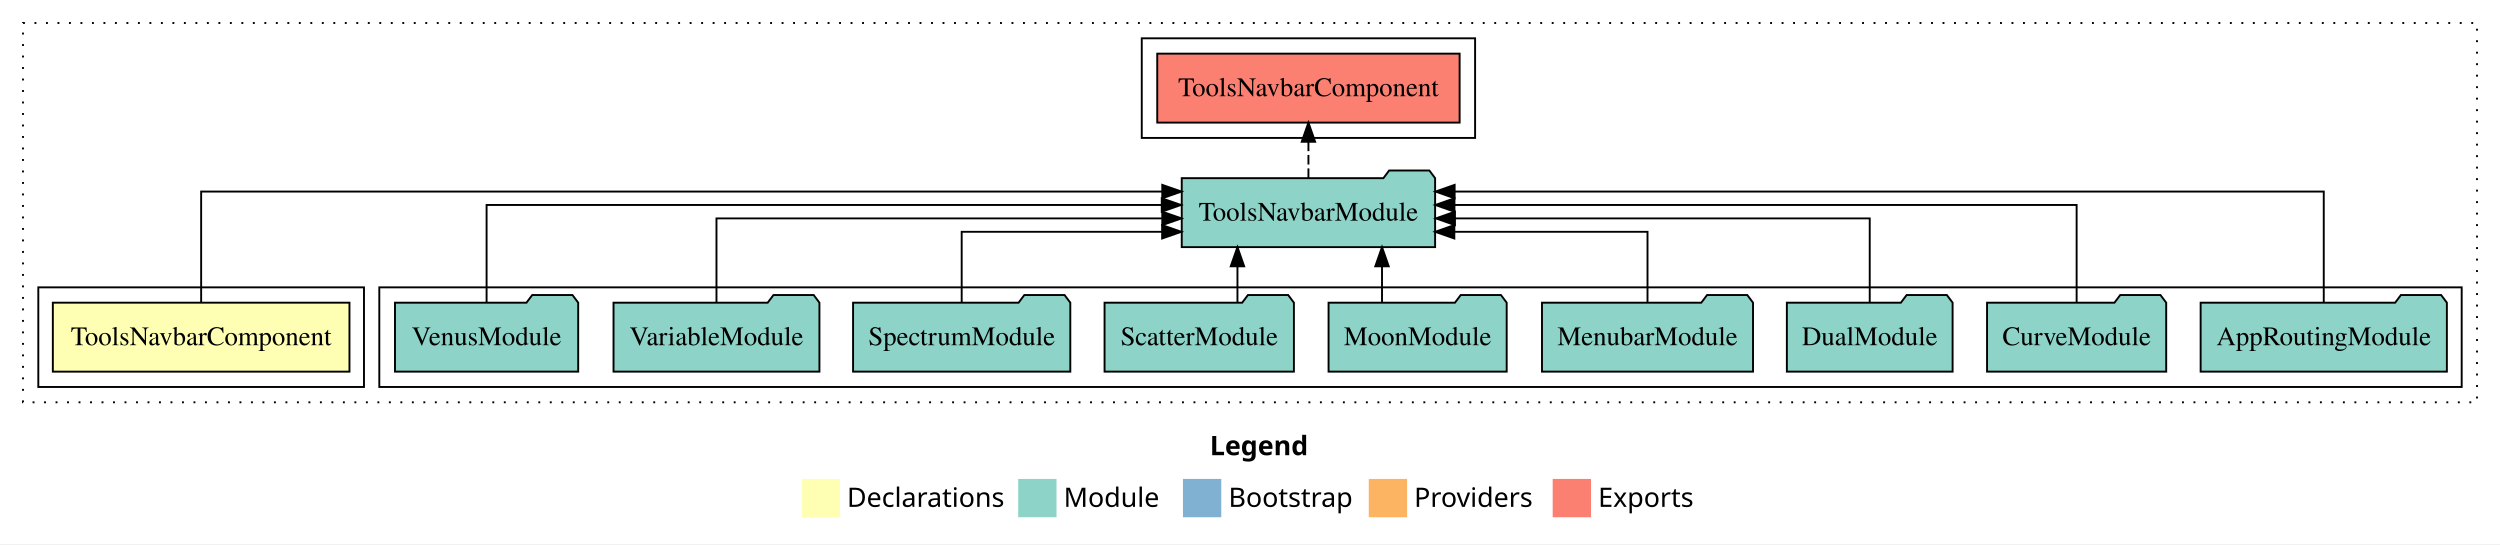
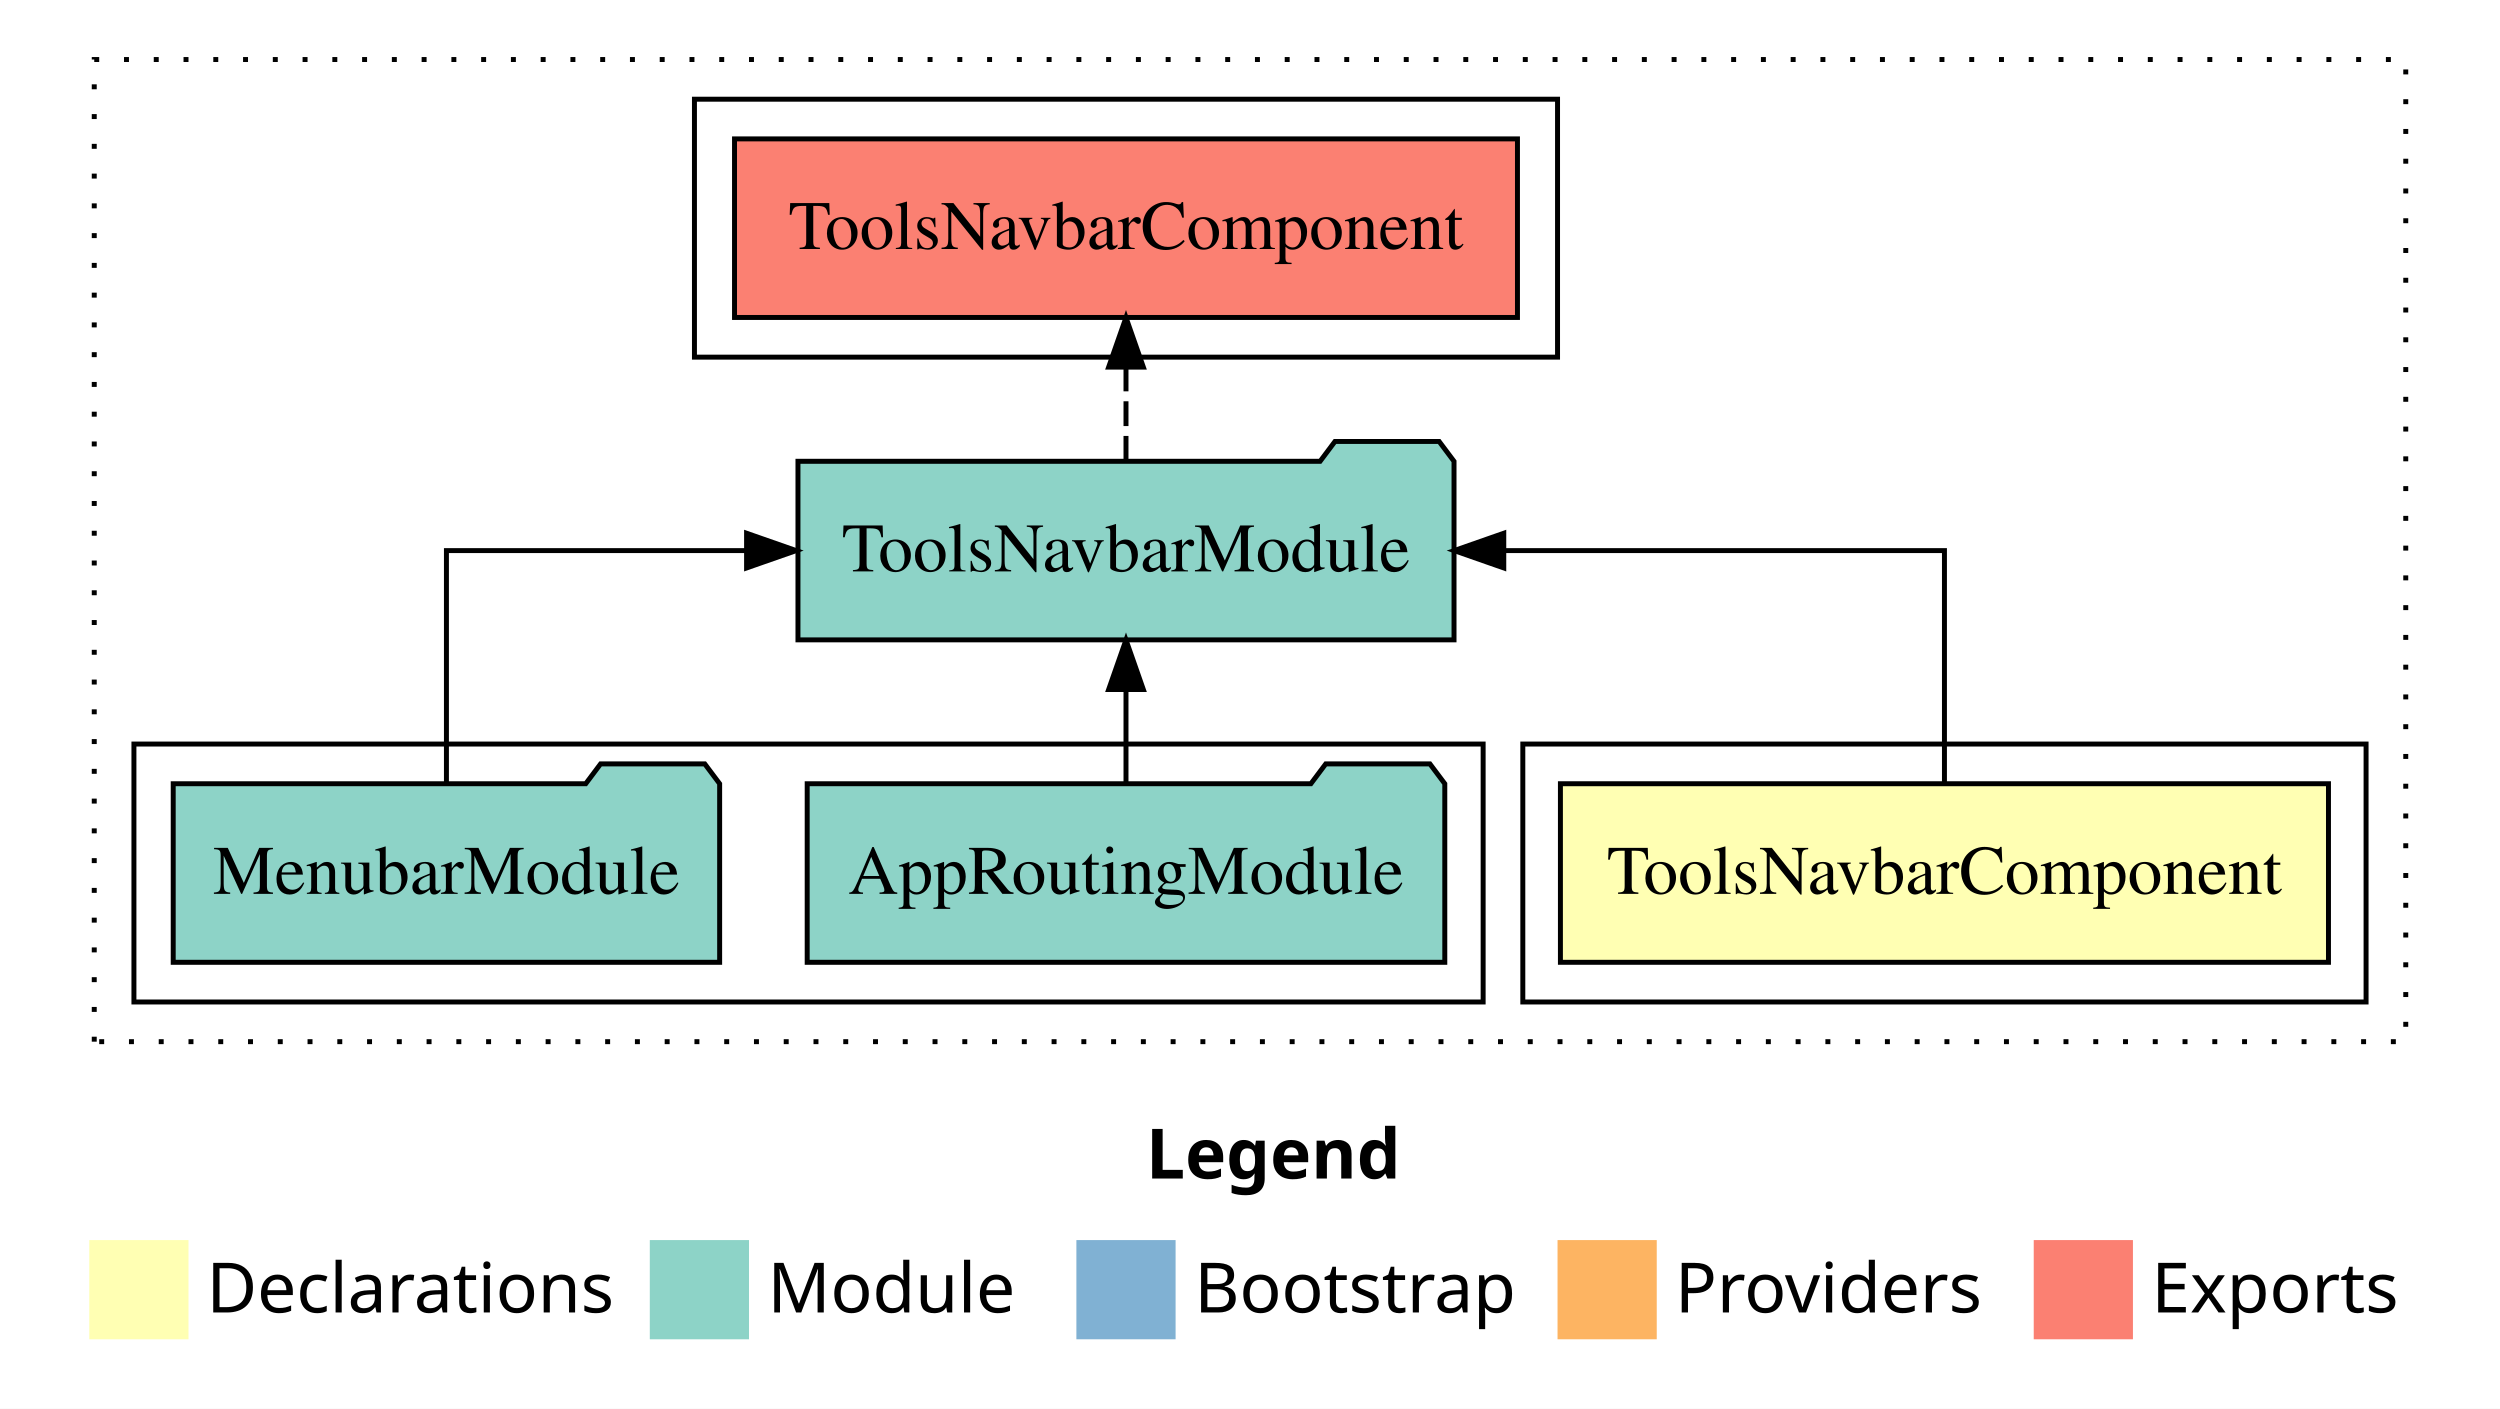
- <svg xmlns="http://www.w3.org/2000/svg" width="1305pt" height="284pt" viewBox="0.00 0.00 1305.00 284.00">
+ <svg xmlns="http://www.w3.org/2000/svg" width="504pt" height="284pt" viewBox="0.00 0.00 504.00 284.00">
  <g id="graph0" class="graph" transform="scale(1 1) rotate(0) translate(4 280)">
-     <polygon fill="white" stroke="transparent" points="-4,4 -4,-280 1301,-280 1301,4 -4,4" />
-     <text text-anchor="start" x="627.51" y="-42.4" font-family="Times-12" font-weight="bold" font-size="14.00">Legend</text>
-     <polygon fill="#ffffb3" stroke="transparent" points="414.5,-10 414.5,-30 434.5,-30 434.5,-10 414.5,-10" />
-     <text text-anchor="start" x="438.13" y="-15.4" font-family="Times-12" font-size="14.00">  Declarations</text>
-     <polygon fill="#8dd3c7" stroke="transparent" points="527.5,-10 527.5,-30 547.5,-30 547.5,-10 527.5,-10" />
-     <text text-anchor="start" x="551.23" y="-15.4" font-family="Times-12" font-size="14.00">  Module</text>
-     <polygon fill="#80b1d3" stroke="transparent" points="613.5,-10 613.5,-30 633.5,-30 633.5,-10 613.5,-10" />
-     <text text-anchor="start" x="637.28" y="-15.4" font-family="Times-12" font-size="14.00">  Bootstrap</text>
-     <polygon fill="#fdb462" stroke="transparent" points="710.5,-10 710.5,-30 730.5,-30 730.5,-10 710.5,-10" />
-     <text text-anchor="start" x="734.17" y="-15.4" font-family="Times-12" font-size="14.00">  Providers</text>
-     <polygon fill="#fb8072" stroke="transparent" points="806.5,-10 806.5,-30 826.5,-30 826.5,-10 806.5,-10" />
-     <text text-anchor="start" x="830.23" y="-15.4" font-family="Times-12" font-size="14.00">  Exports</text>
+     <polygon fill="white" stroke="transparent" points="-4,4 -4,-280 500,-280 500,4 -4,4" />
+     <text text-anchor="start" x="227.01" y="-42.4" font-family="Times-12" font-weight="bold" font-size="14.00">Legend</text>
+     <polygon fill="#ffffb3" stroke="transparent" points="14,-10 14,-30 34,-30 34,-10 14,-10" />
+     <text text-anchor="start" x="37.63" y="-15.4" font-family="Times-12" font-size="14.00">  Declarations</text>
+     <polygon fill="#8dd3c7" stroke="transparent" points="127,-10 127,-30 147,-30 147,-10 127,-10" />
+     <text text-anchor="start" x="150.73" y="-15.4" font-family="Times-12" font-size="14.00">  Module</text>
+     <polygon fill="#80b1d3" stroke="transparent" points="213,-10 213,-30 233,-30 233,-10 213,-10" />
+     <text text-anchor="start" x="236.78" y="-15.4" font-family="Times-12" font-size="14.00">  Bootstrap</text>
+     <polygon fill="#fdb462" stroke="transparent" points="310,-10 310,-30 330,-30 330,-10 310,-10" />
+     <text text-anchor="start" x="333.67" y="-15.4" font-family="Times-12" font-size="14.00">  Providers</text>
+     <polygon fill="#fb8072" stroke="transparent" points="406,-10 406,-30 426,-30 426,-10 406,-10" />
+     <text text-anchor="start" x="429.73" y="-15.4" font-family="Times-12" font-size="14.00">  Exports</text>
    <g id="clust1" class="cluster">
-       <polygon fill="none" stroke="black" stroke-dasharray="1,5" points="8,-70 8,-268 1289,-268 1289,-70 8,-70" />
+       <polygon fill="none" stroke="black" stroke-dasharray="1,5" points="15,-70 15,-268 481,-268 481,-70 15,-70" />
+     </g>
+     <g id="clust2" class="cluster">
+       <polygon fill="none" stroke="black" points="303,-78 303,-130 473,-130 473,-78 303,-78" />
    </g>
    <g id="clust4" class="cluster">
-       <polygon fill="none" stroke="black" points="194,-78 194,-130 1281,-130 1281,-78 194,-78" />
+       <polygon fill="none" stroke="black" points="23,-78 23,-130 295,-130 295,-78 23,-78" />
    </g>
    <g id="clust5" class="cluster">
-       <polygon fill="none" stroke="black" points="592,-208 592,-260 766,-260 766,-208 592,-208" />
-     </g>
-     <g id="clust2" class="cluster">
-       <polygon fill="none" stroke="black" points="16,-78 16,-130 186,-130 186,-78 16,-78" />
+       <polygon fill="none" stroke="black" points="136,-208 136,-260 310,-260 310,-208 136,-208" />
    </g>
    <g id="node1" class="node">
-       <polygon fill="#ffffb3" stroke="black" points="178.42,-122 23.58,-122 23.58,-86 178.42,-86 178.42,-122" />
-       <text text-anchor="middle" x="101" y="-99.8" font-family="Times,serif" font-size="14.00">ToolsNavbarComponent</text>
+       <polygon fill="#ffffb3" stroke="black" points="465.42,-122 310.58,-122 310.58,-86 465.42,-86 465.42,-122" />
+       <text text-anchor="middle" x="388" y="-99.8" font-family="Times,serif" font-size="14.00">ToolsNavbarComponent</text>
    </g>
    <g id="node2" class="node">
-       <polygon fill="#8dd3c7" stroke="black" points="745.13,-187 742.13,-191 721.13,-191 718.13,-187 612.87,-187 612.87,-151 745.13,-151 745.13,-187" />
-       <text text-anchor="middle" x="679" y="-164.8" font-family="Times,serif" font-size="14.00">ToolsNavbarModule</text>
+       <polygon fill="#8dd3c7" stroke="black" points="289.13,-187 286.13,-191 265.13,-191 262.13,-187 156.87,-187 156.87,-151 289.13,-151 289.13,-187" />
+       <text text-anchor="middle" x="223" y="-164.8" font-family="Times,serif" font-size="14.00">ToolsNavbarModule</text>
    </g>
    <g id="edge1" class="edge">
-       <path fill="none" stroke="black" d="M101,-122.01C101,-144.49 101,-180 101,-180 101,-180 602.7,-180 602.7,-180" />
-       <polygon fill="black" stroke="black" points="602.7,-183.5 612.7,-180 602.7,-176.5 602.7,-183.5" />
+       <path fill="none" stroke="black" d="M388,-122.11C388,-141.34 388,-169 388,-169 388,-169 299.16,-169 299.16,-169" />
+       <polygon fill="black" stroke="black" points="299.16,-165.5 289.16,-169 299.16,-172.5 299.16,-165.5" />
    </g>
-     <g id="node12" class="node">
-       <polygon fill="#fb8072" stroke="black" points="757.92,-252 600.08,-252 600.08,-216 757.92,-216 757.92,-252" />
-       <text text-anchor="middle" x="679" y="-229.8" font-family="Times,serif" font-size="14.00">ToolsNavbarComponent </text>
+     <g id="node5" class="node">
+       <polygon fill="#fb8072" stroke="black" points="301.92,-252 144.08,-252 144.08,-216 301.92,-216 301.92,-252" />
+       <text text-anchor="middle" x="223" y="-229.8" font-family="Times,serif" font-size="14.00">ToolsNavbarComponent </text>
    </g>
-     <g id="edge11" class="edge">
-       <path fill="none" stroke="black" stroke-dasharray="5,2" d="M679,-187.11C679,-187.11 679,-205.99 679,-205.99" />
-       <polygon fill="black" stroke="black" points="675.5,-205.99 679,-215.99 682.5,-205.99 675.5,-205.99" />
+     <g id="edge4" class="edge">
+       <path fill="none" stroke="black" stroke-dasharray="5,2" d="M223,-187.11C223,-187.11 223,-205.99 223,-205.99" />
+       <polygon fill="black" stroke="black" points="219.5,-205.99 223,-215.99 226.5,-205.99 219.5,-205.99" />
    </g>
    <g id="node3" class="node">
-       <polygon fill="#8dd3c7" stroke="black" points="1273.27,-122 1270.27,-126 1249.27,-126 1246.27,-122 1144.73,-122 1144.73,-86 1273.27,-86 1273.27,-122" />
-       <text text-anchor="middle" x="1209" y="-99.8" font-family="Times,serif" font-size="14.00">AppRoutingModule</text>
+       <polygon fill="#8dd3c7" stroke="black" points="287.27,-122 284.27,-126 263.27,-126 260.27,-122 158.73,-122 158.73,-86 287.27,-86 287.27,-122" />
+       <text text-anchor="middle" x="223" y="-99.8" font-family="Times,serif" font-size="14.00">AppRoutingModule</text>
    </g>
    <g id="edge2" class="edge">
-       <path fill="none" stroke="black" d="M1209,-122.01C1209,-144.49 1209,-180 1209,-180 1209,-180 755.32,-180 755.32,-180" />
-       <polygon fill="black" stroke="black" points="755.32,-176.5 745.32,-180 755.32,-183.5 755.32,-176.5" />
+       <path fill="none" stroke="black" d="M223,-122.11C223,-122.11 223,-140.99 223,-140.99" />
+       <polygon fill="black" stroke="black" points="219.5,-140.99 223,-150.99 226.5,-140.99 219.5,-140.99" />
    </g>
    <g id="node4" class="node">
-       <polygon fill="#8dd3c7" stroke="black" points="1126.76,-122 1123.76,-126 1102.76,-126 1099.76,-122 1033.24,-122 1033.24,-86 1126.76,-86 1126.76,-122" />
-       <text text-anchor="middle" x="1080" y="-99.8" font-family="Times,serif" font-size="14.00">CurveModule</text>
+       <polygon fill="#8dd3c7" stroke="black" points="141.08,-122 138.08,-126 117.08,-126 114.08,-122 30.92,-122 30.92,-86 141.08,-86 141.08,-122" />
+       <text text-anchor="middle" x="86" y="-99.8" font-family="Times,serif" font-size="14.00">MenubarModule</text>
    </g>
    <g id="edge3" class="edge">
-       <path fill="none" stroke="black" d="M1080,-122.13C1080,-142.57 1080,-173 1080,-173 1080,-173 755.22,-173 755.22,-173" />
-       <polygon fill="black" stroke="black" points="755.22,-169.5 745.22,-173 755.22,-176.5 755.22,-169.5" />
-     </g>
-     <g id="node5" class="node">
-       <polygon fill="#8dd3c7" stroke="black" points="1015.26,-122 1012.26,-126 991.26,-126 988.26,-122 928.74,-122 928.74,-86 1015.26,-86 1015.26,-122" />
-       <text text-anchor="middle" x="972" y="-99.8" font-family="Times,serif" font-size="14.00">DualModule</text>
-     </g>
-     <g id="edge4" class="edge">
-       <path fill="none" stroke="black" d="M972,-122.27C972,-140.56 972,-166 972,-166 972,-166 755.49,-166 755.49,-166" />
-       <polygon fill="black" stroke="black" points="755.49,-162.5 745.49,-166 755.49,-169.5 755.49,-162.5" />
-     </g>
-     <g id="node6" class="node">
-       <polygon fill="#8dd3c7" stroke="black" points="911.08,-122 908.08,-126 887.08,-126 884.08,-122 800.92,-122 800.92,-86 911.08,-86 911.08,-122" />
-       <text text-anchor="middle" x="856" y="-99.8" font-family="Times,serif" font-size="14.00">MenubarModule</text>
-     </g>
-     <g id="edge5" class="edge">
-       <path fill="none" stroke="black" d="M856,-122.01C856,-138.05 856,-159 856,-159 856,-159 755.16,-159 755.16,-159" />
-       <polygon fill="black" stroke="black" points="755.16,-155.5 745.16,-159 755.16,-162.5 755.16,-155.5" />
-     </g>
-     <g id="node7" class="node">
-       <polygon fill="#8dd3c7" stroke="black" points="782.49,-122 779.49,-126 758.49,-126 755.49,-122 689.51,-122 689.51,-86 782.49,-86 782.49,-122" />
-       <text text-anchor="middle" x="736" y="-99.8" font-family="Times,serif" font-size="14.00">MoonModule</text>
-     </g>
-     <g id="edge6" class="edge">
-       <path fill="none" stroke="black" d="M717.41,-122.11C717.41,-122.11 717.41,-140.99 717.41,-140.99" />
-       <polygon fill="black" stroke="black" points="713.91,-140.99 717.41,-150.99 720.91,-140.99 713.91,-140.99" />
-     </g>
-     <g id="node8" class="node">
-       <polygon fill="#8dd3c7" stroke="black" points="671.42,-122 668.42,-126 647.42,-126 644.42,-122 572.58,-122 572.58,-86 671.42,-86 671.42,-122" />
-       <text text-anchor="middle" x="622" y="-99.8" font-family="Times,serif" font-size="14.00">ScatterModule</text>
-     </g>
-     <g id="edge7" class="edge">
-       <path fill="none" stroke="black" d="M641.95,-122.11C641.95,-122.11 641.95,-140.99 641.95,-140.99" />
-       <polygon fill="black" stroke="black" points="638.45,-140.99 641.95,-150.99 645.45,-140.99 638.45,-140.99" />
-     </g>
-     <g id="node9" class="node">
-       <polygon fill="#8dd3c7" stroke="black" points="554.7,-122 551.7,-126 530.7,-126 527.7,-122 441.3,-122 441.3,-86 554.7,-86 554.7,-122" />
-       <text text-anchor="middle" x="498" y="-99.8" font-family="Times,serif" font-size="14.00">SpectrumModule</text>
-     </g>
-     <g id="edge8" class="edge">
-       <path fill="none" stroke="black" d="M498,-122.01C498,-138.05 498,-159 498,-159 498,-159 602.63,-159 602.63,-159" />
-       <polygon fill="black" stroke="black" points="602.63,-162.5 612.63,-159 602.63,-155.5 602.63,-162.5" />
-     </g>
-     <g id="node10" class="node">
-       <polygon fill="#8dd3c7" stroke="black" points="423.74,-122 420.74,-126 399.74,-126 396.74,-122 316.26,-122 316.26,-86 423.74,-86 423.74,-122" />
-       <text text-anchor="middle" x="370" y="-99.8" font-family="Times,serif" font-size="14.00">VariableModule</text>
-     </g>
-     <g id="edge9" class="edge">
-       <path fill="none" stroke="black" d="M370,-122.27C370,-140.56 370,-166 370,-166 370,-166 602.71,-166 602.71,-166" />
-       <polygon fill="black" stroke="black" points="602.71,-169.5 612.71,-166 602.71,-162.5 602.71,-169.5" />
-     </g>
-     <g id="node11" class="node">
-       <polygon fill="#8dd3c7" stroke="black" points="297.82,-122 294.82,-126 273.82,-126 270.82,-122 202.18,-122 202.18,-86 297.82,-86 297.82,-122" />
-       <text text-anchor="middle" x="250" y="-99.8" font-family="Times,serif" font-size="14.00">VenusModule</text>
-     </g>
-     <g id="edge10" class="edge">
-       <path fill="none" stroke="black" d="M250,-122.13C250,-142.57 250,-173 250,-173 250,-173 602.44,-173 602.44,-173" />
-       <polygon fill="black" stroke="black" points="602.44,-176.5 612.44,-173 602.44,-169.5 602.44,-176.5" />
+       <path fill="none" stroke="black" d="M86,-122.11C86,-141.34 86,-169 86,-169 86,-169 146.51,-169 146.51,-169" />
+       <polygon fill="black" stroke="black" points="146.51,-172.5 156.51,-169 146.51,-165.5 146.51,-172.5" />
    </g>
  </g>
</svg>
